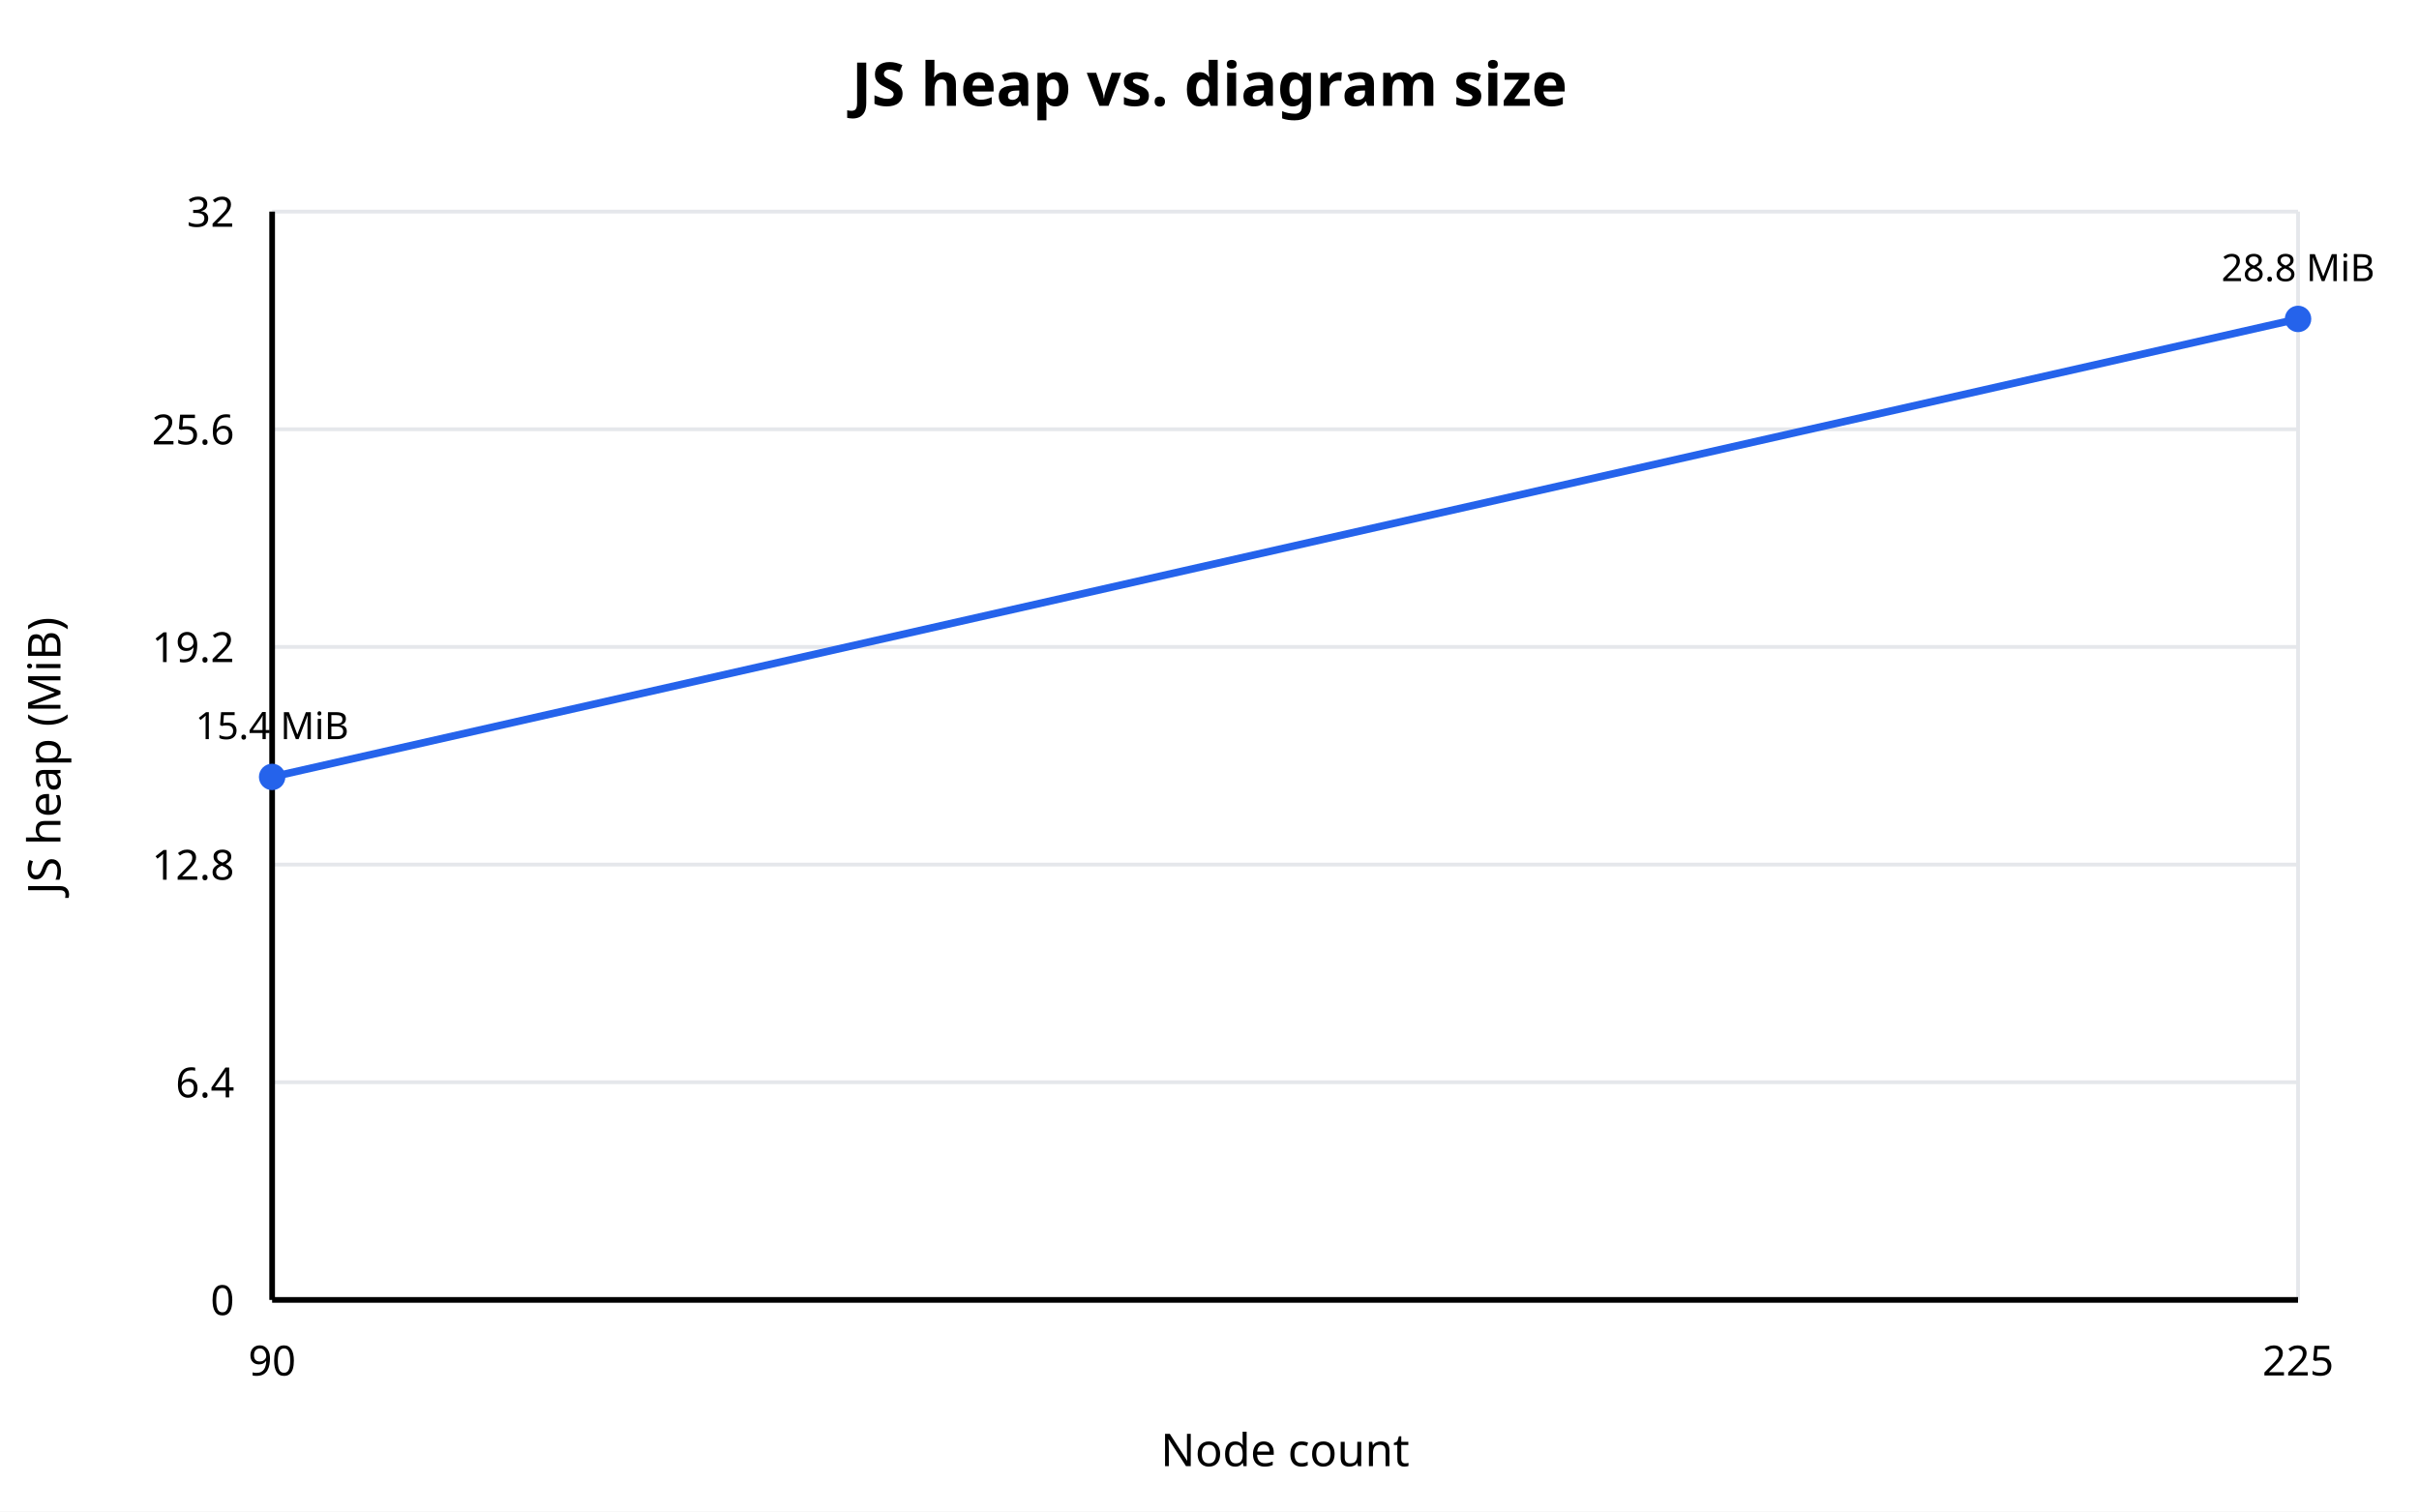
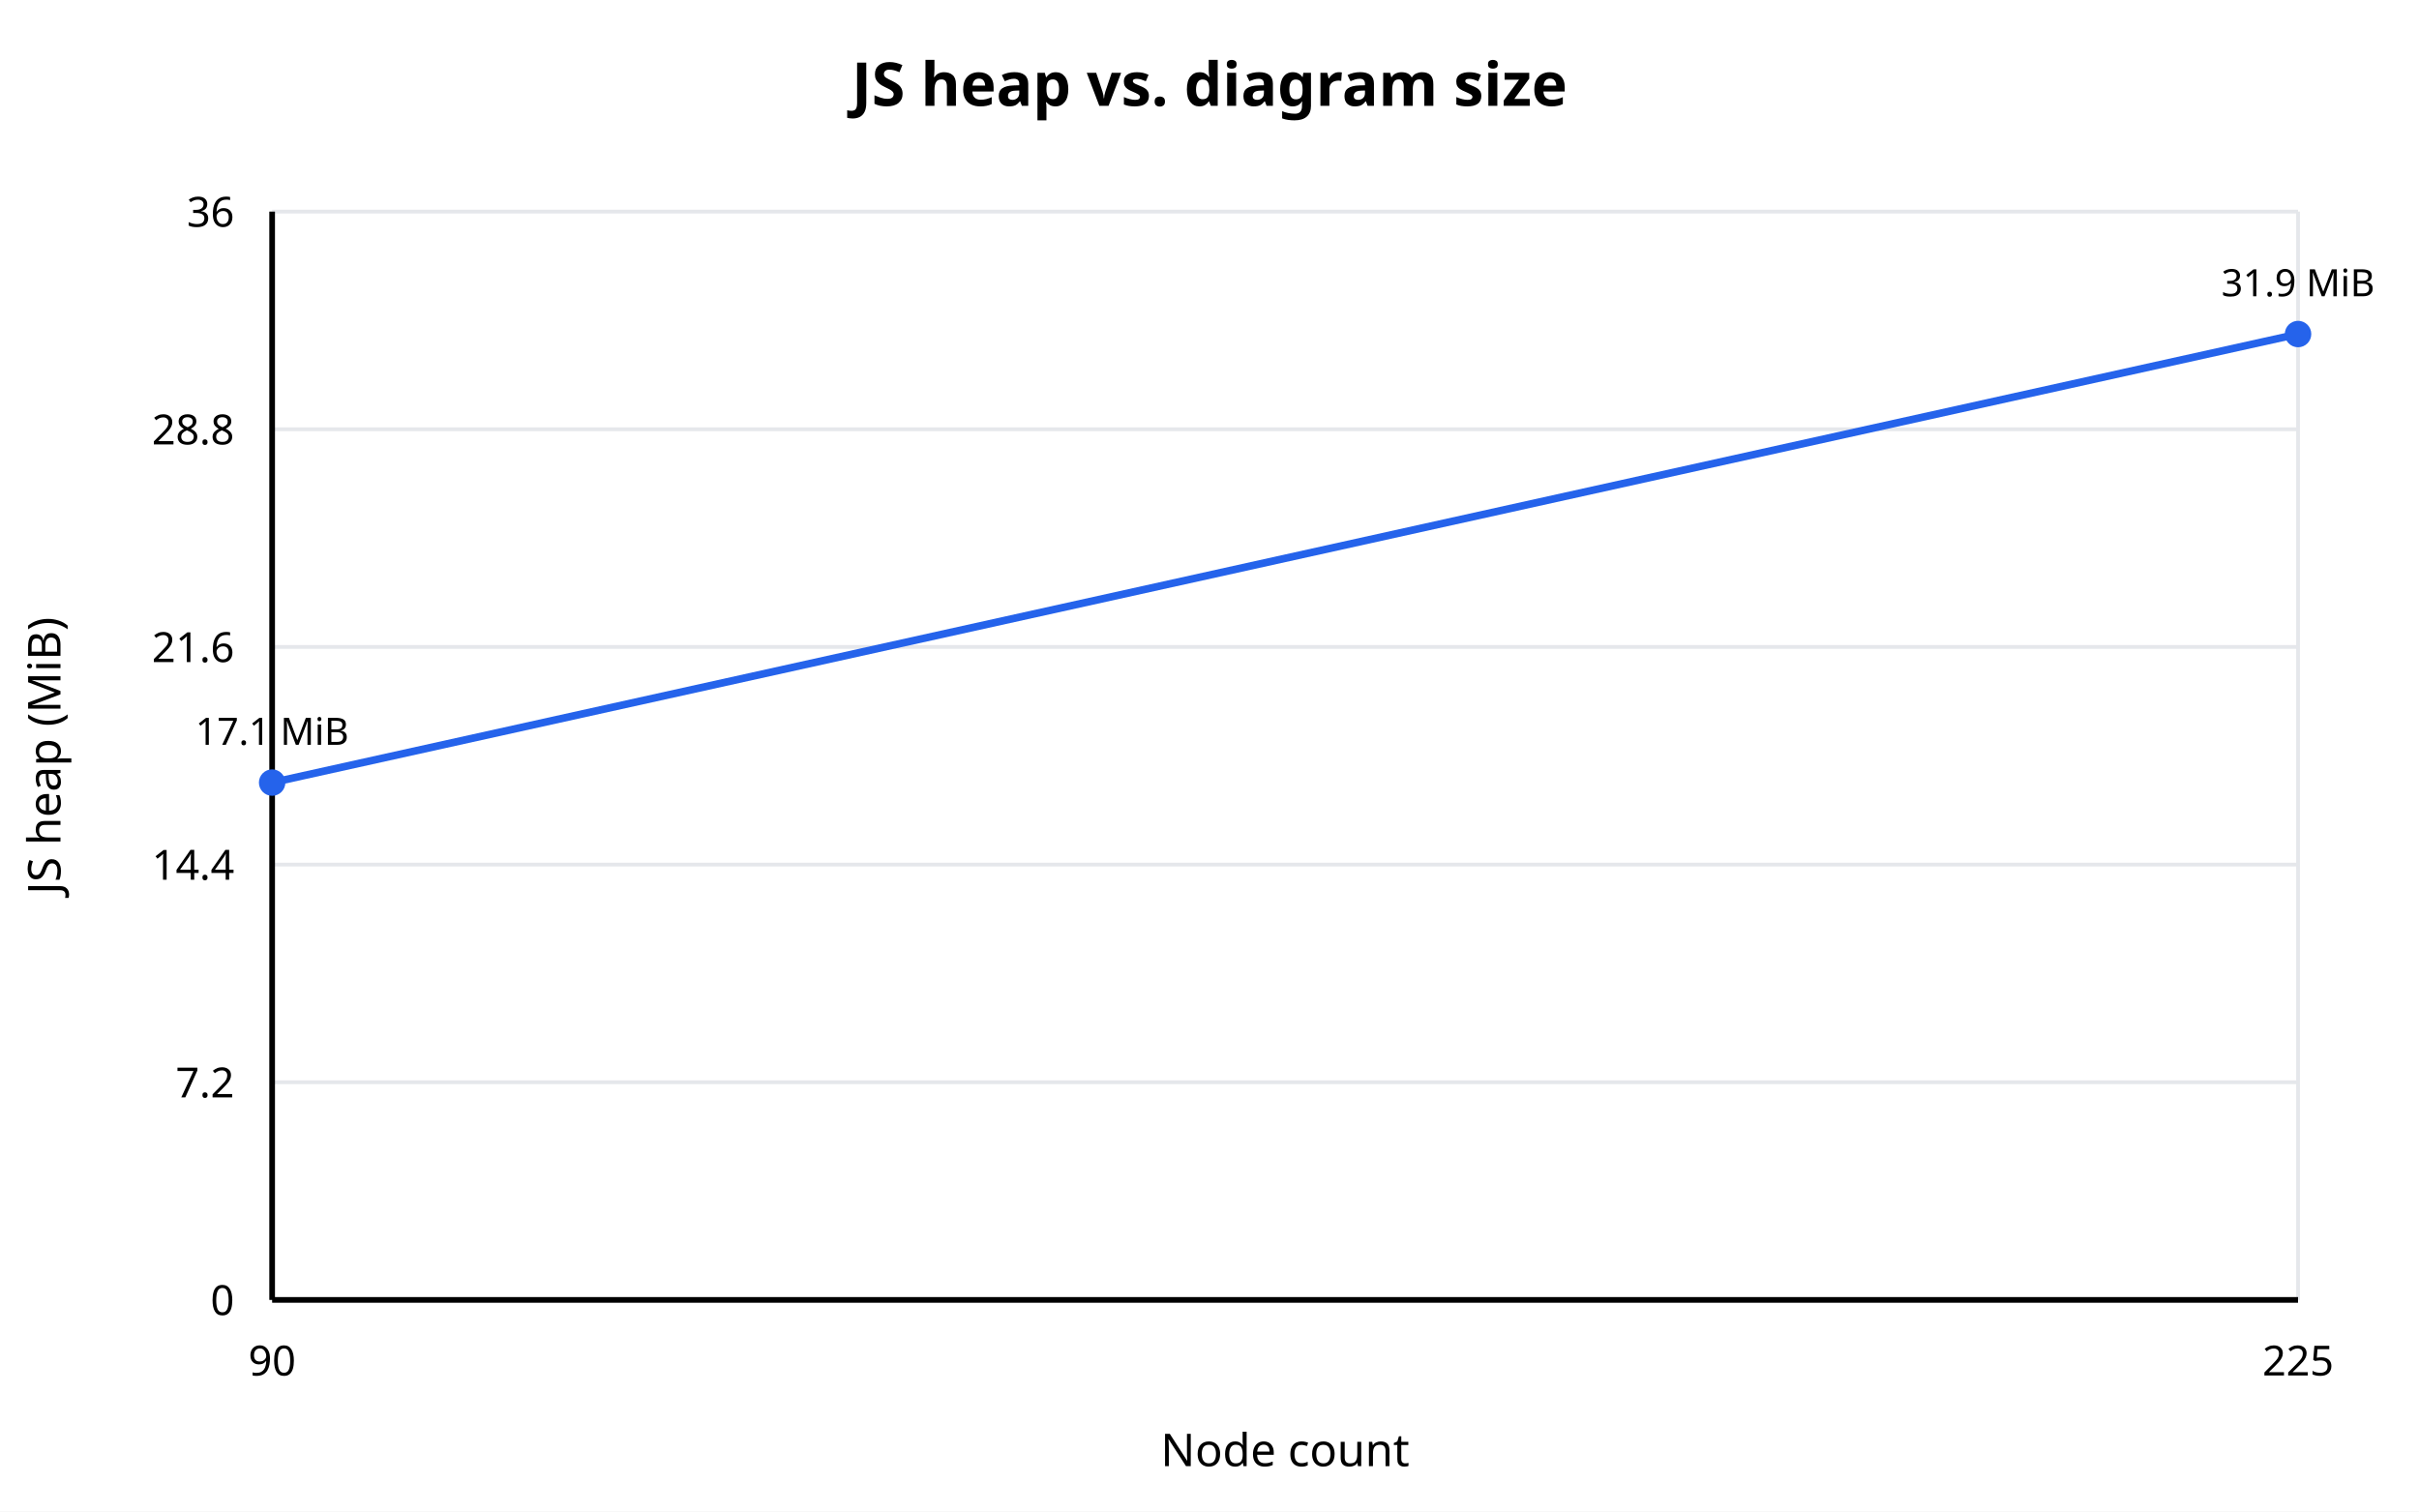
<svg xmlns="http://www.w3.org/2000/svg" viewBox="0 0 640 400" font-family="system-ui, sans-serif">
  <rect x="0" y="0" width="640" height="400" fill="#ffffff" />
  <text x="320" y="28" text-anchor="middle" font-size="16" font-weight="600" fill="#000000">JS heap vs. diagram size</text>
  <line x1="72" y1="344.0" x2="608" y2="344.0" stroke="#e5e7eb" stroke-width="1" />
  <text x="62" y="348.0" text-anchor="end" font-size="11" fill="#000000">0</text>
  <line x1="72" y1="286.4" x2="608" y2="286.4" stroke="#e5e7eb" stroke-width="1" />
-   <text x="62" y="290.4" text-anchor="end" font-size="11" fill="#000000">6.4</text>
+   <text x="62" y="290.4" text-anchor="end" font-size="11" fill="#000000">7.2</text>
  <line x1="72" y1="228.8" x2="608" y2="228.8" stroke="#e5e7eb" stroke-width="1" />
-   <text x="62" y="232.8" text-anchor="end" font-size="11" fill="#000000">12.8</text>
+   <text x="62" y="232.8" text-anchor="end" font-size="11" fill="#000000">14.4</text>
  <line x1="72" y1="171.2" x2="608" y2="171.2" stroke="#e5e7eb" stroke-width="1" />
-   <text x="62" y="175.2" text-anchor="end" font-size="11" fill="#000000">19.2</text>
+   <text x="62" y="175.2" text-anchor="end" font-size="11" fill="#000000">21.6</text>
  <line x1="72" y1="113.6" x2="608" y2="113.6" stroke="#e5e7eb" stroke-width="1" />
-   <text x="62" y="117.6" text-anchor="end" font-size="11" fill="#000000">25.6</text>
+   <text x="62" y="117.6" text-anchor="end" font-size="11" fill="#000000">28.8</text>
  <line x1="72" y1="56.0" x2="608" y2="56.0" stroke="#e5e7eb" stroke-width="1" />
-   <text x="62" y="60.0" text-anchor="end" font-size="11" fill="#000000">32</text>
+   <text x="62" y="60.0" text-anchor="end" font-size="11" fill="#000000">36</text>
  <line x1="72.0" y1="56" x2="72.0" y2="344" stroke="#e5e7eb" stroke-width="1" />
  <text x="72.0" y="364" text-anchor="middle" font-size="11" fill="#000000">90</text>
  <line x1="608.0" y1="56" x2="608.0" y2="344" stroke="#e5e7eb" stroke-width="1" />
  <text x="608.0" y="364" text-anchor="middle" font-size="11" fill="#000000">225</text>
  <line x1="72" y1="56" x2="72" y2="344" stroke="#000000" stroke-width="1.5" />
  <line x1="72" y1="344" x2="608" y2="344" stroke="#000000" stroke-width="1.5" />
  <text x="340" y="388" text-anchor="middle" font-size="12" fill="#000000">Node count</text>
  <text x="16" y="200" text-anchor="middle" font-size="12" fill="#000000" transform="rotate(-90 16 200)">JS heap (MiB)</text>
-   <polyline points="72.0,205.6 608.0,84.4" fill="none" stroke="#2563eb" stroke-width="2" />
-   <circle cx="72.0" cy="205.6" r="3.5" fill="#2563eb" />
-   <text x="72.0" y="195.6" text-anchor="middle" font-size="10" fill="#000000">15.4 MiB</text>
-   <circle cx="608.0" cy="84.4" r="3.5" fill="#2563eb" />
-   <text x="608.0" y="74.4" text-anchor="middle" font-size="10" fill="#000000">28.8 MiB</text>
+   <polyline points="72.0,207.1 608.0,88.4" fill="none" stroke="#2563eb" stroke-width="2" />
+   <circle cx="72.0" cy="207.1" r="3.5" fill="#2563eb" />
+   <text x="72.0" y="197.1" text-anchor="middle" font-size="10" fill="#000000">17.1 MiB</text>
+   <circle cx="608.0" cy="88.4" r="3.5" fill="#2563eb" />
+   <text x="608.0" y="78.4" text-anchor="middle" font-size="10" fill="#000000">31.9 MiB</text>
</svg>
